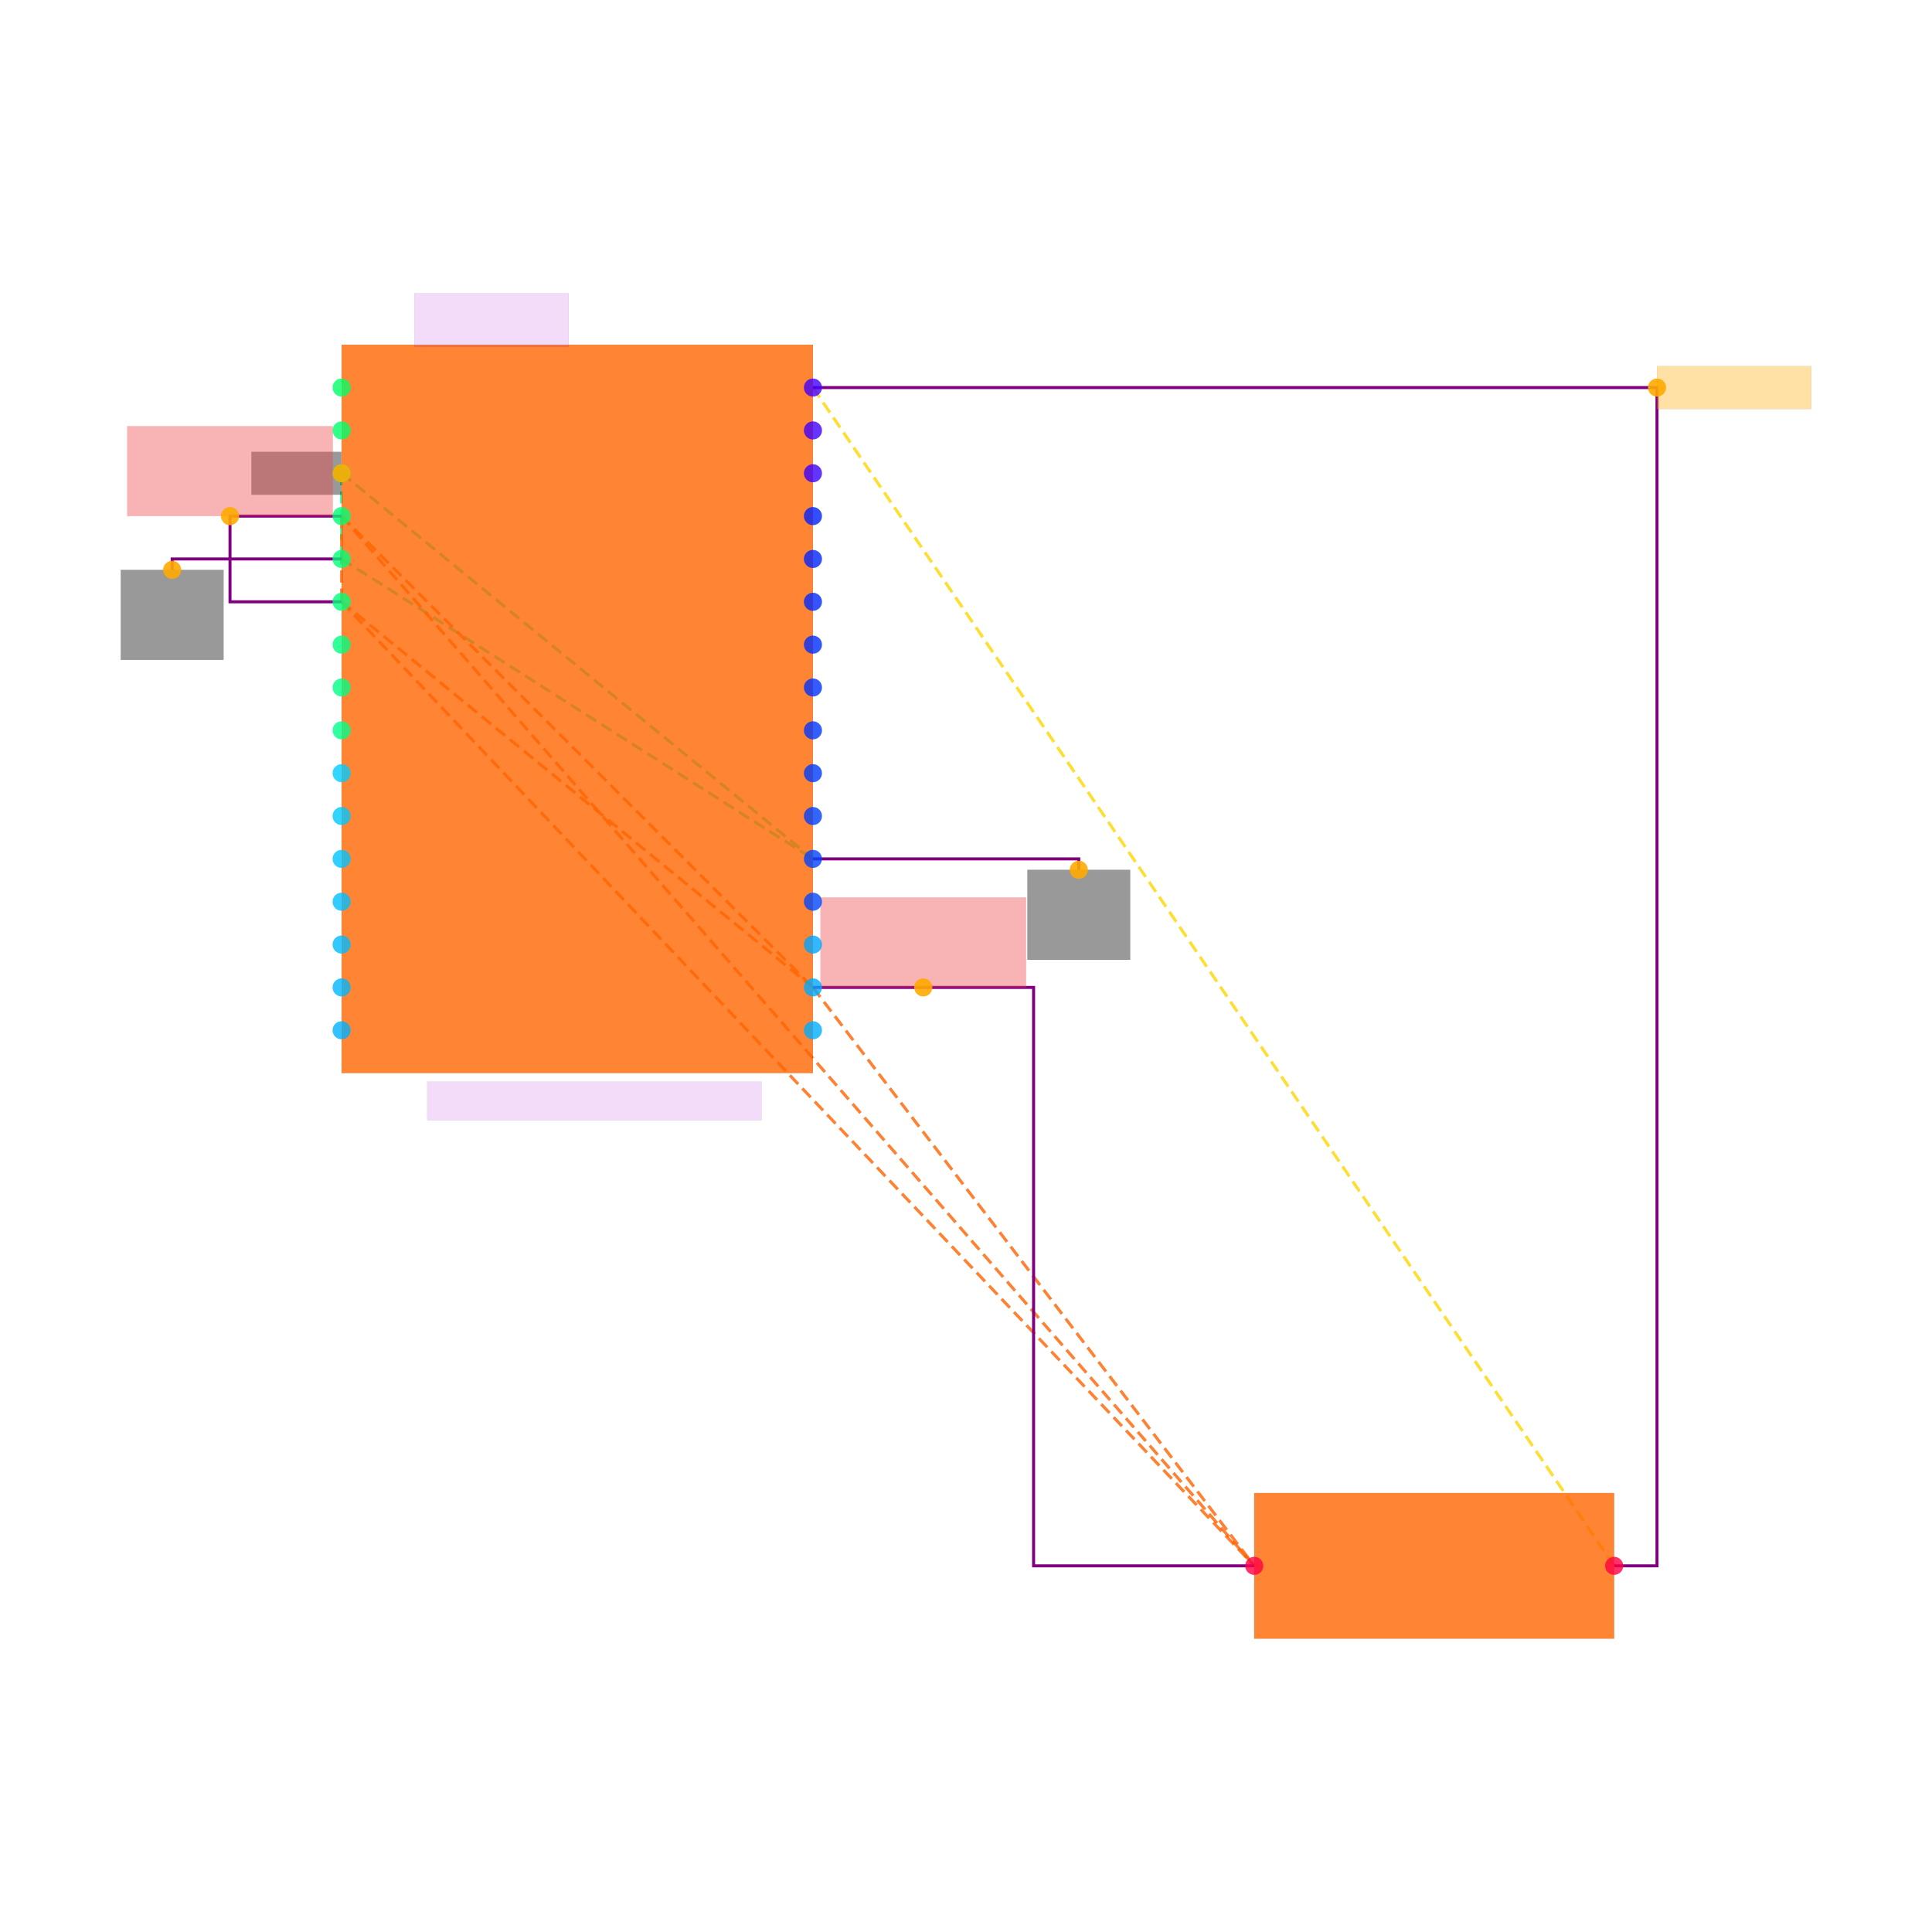
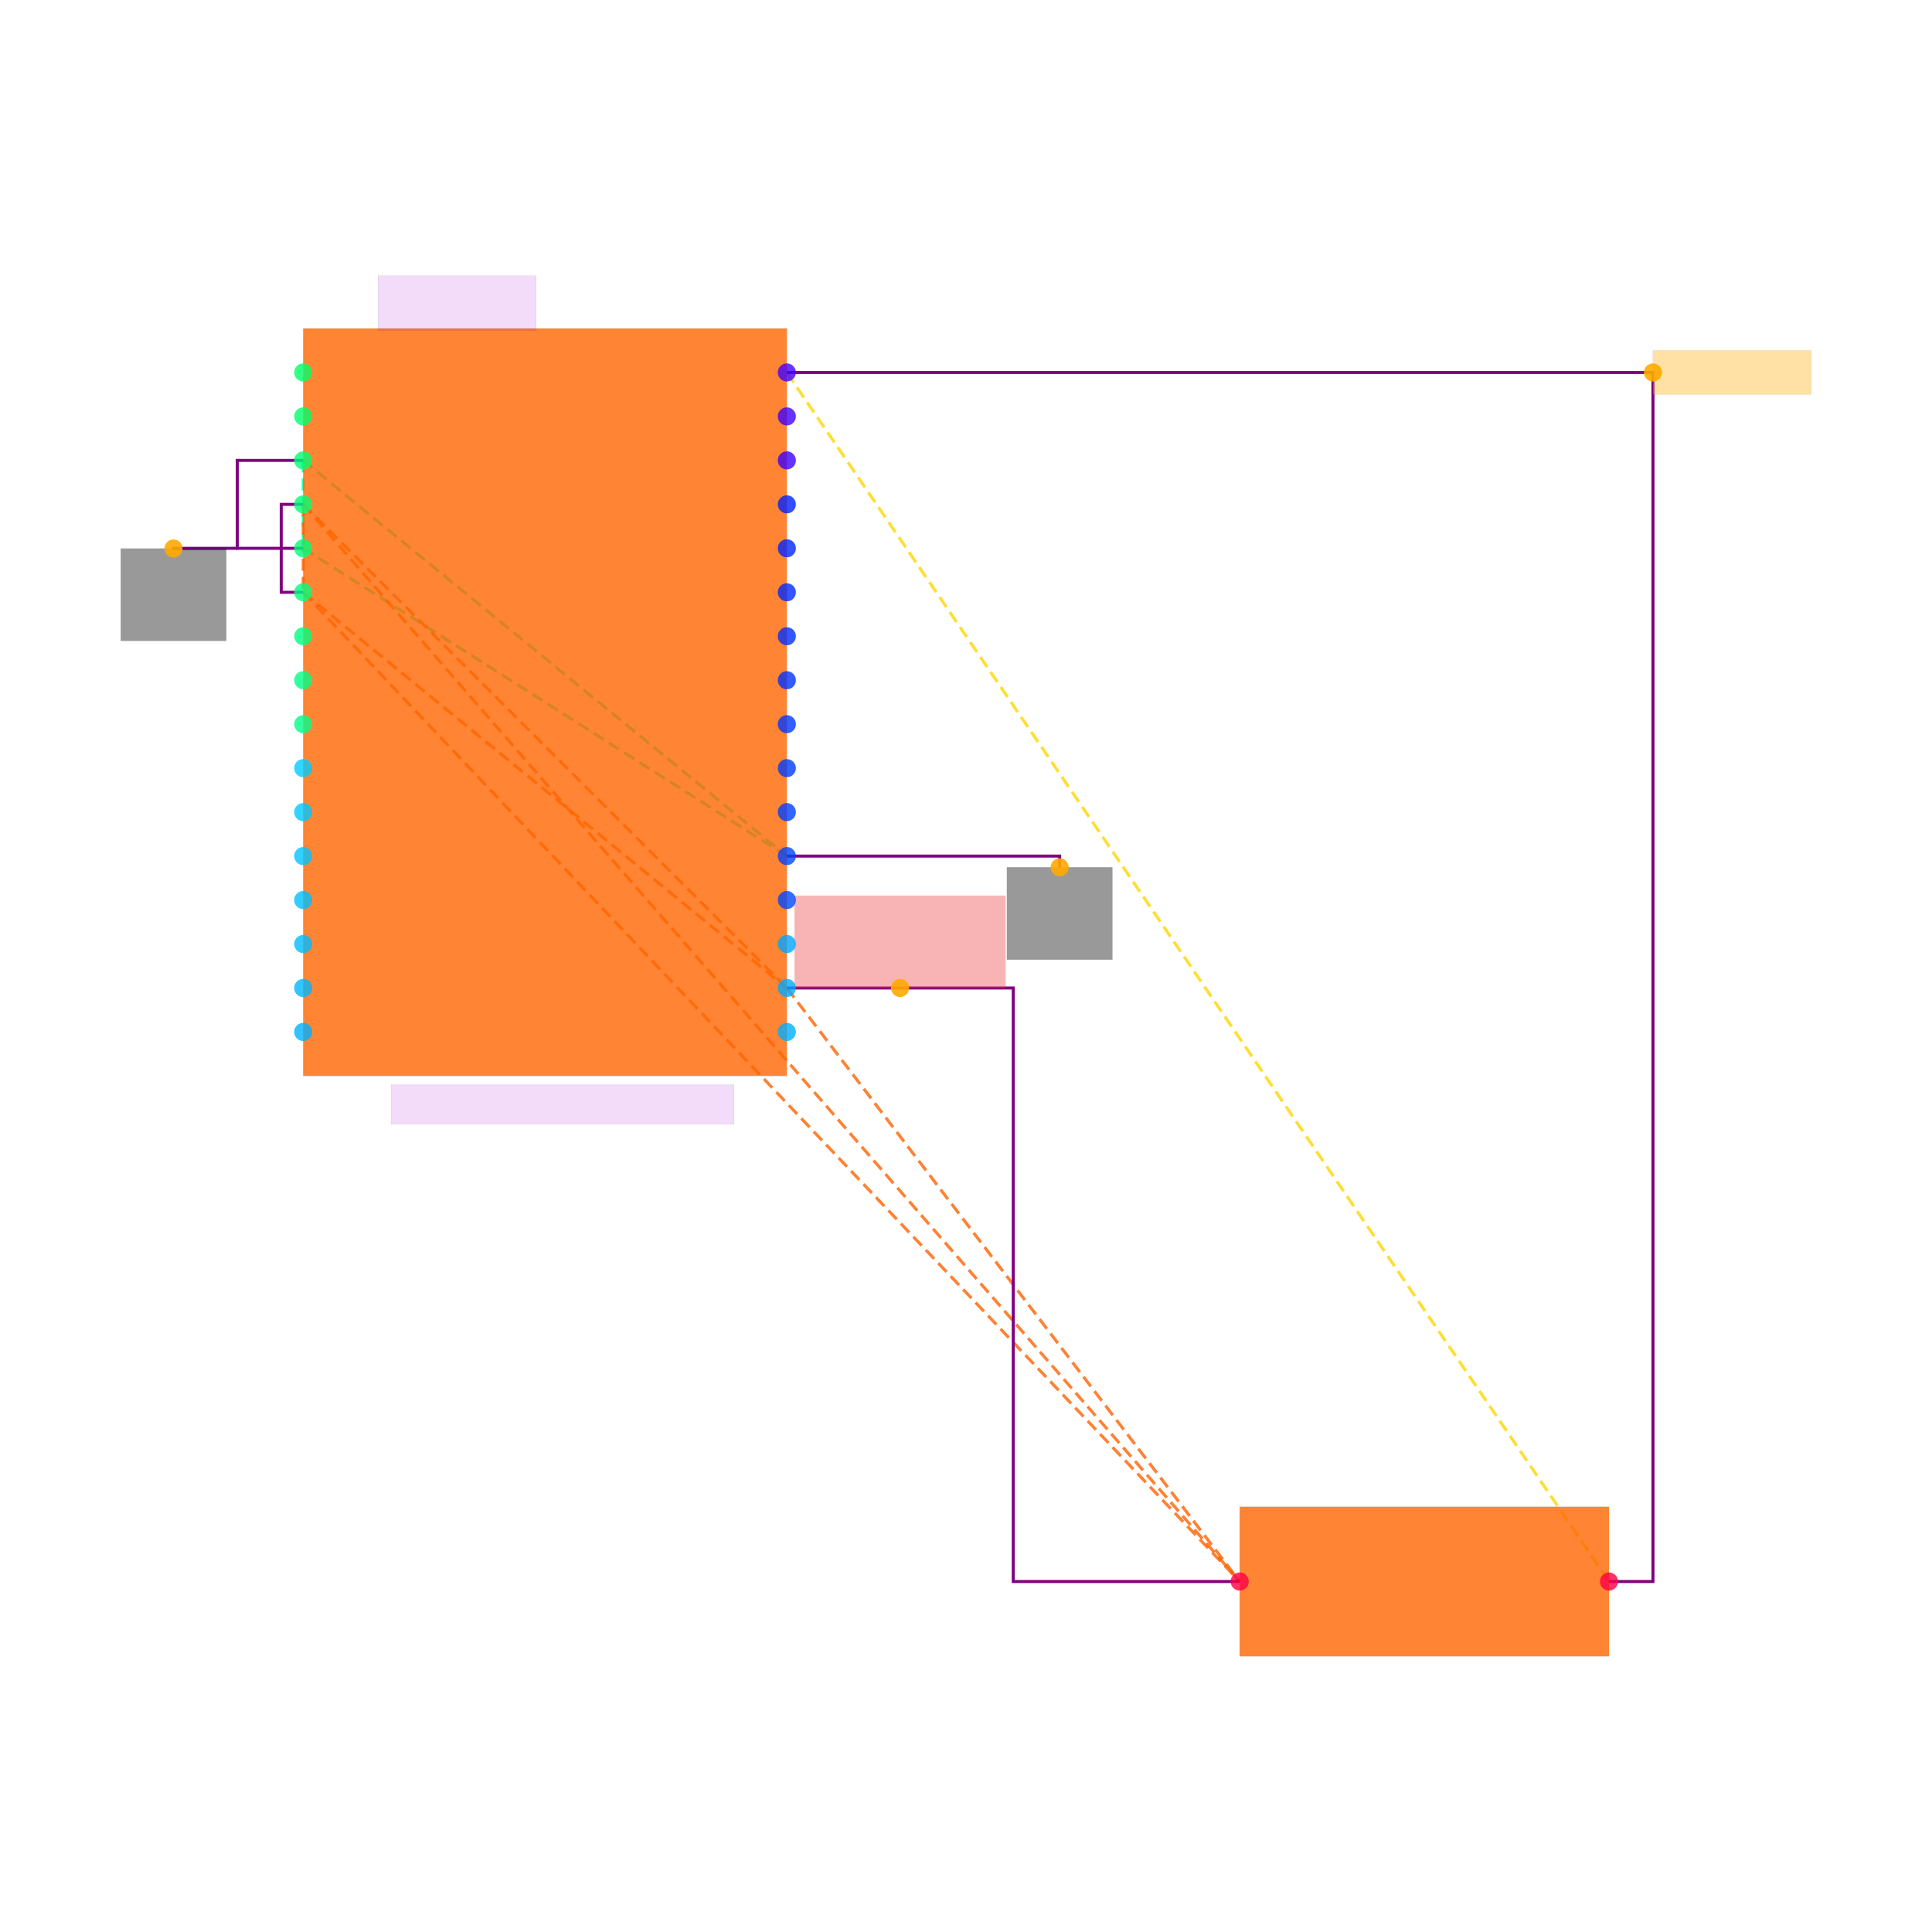
<svg xmlns="http://www.w3.org/2000/svg" width="640" height="640" viewBox="0 0 640 640">
  <rect width="100%" height="100%" fill="white" />
  <g>
-     <polyline data-points="8.9,15.1 8.9,14.7" data-type="line" data-label="" points="113.167,156.776 113.167,185.163" fill="none" stroke="hsl(157, 100%, 50%, 0.8)" stroke-width="1px" stroke-dasharray="4 2" />
+     <polyline data-points="8.9,15.1 8.9,14.7" data-type="line" data-label="" points="100.442,152.51 100.442,181.638" fill="none" stroke="hsl(157, 100%, 50%, 0.8)" stroke-width="1px" stroke-dasharray="4 2" />
  </g>
  <g>
-     <polyline data-points="8.9,15.1 11.1,13.3" data-type="line" data-label="" points="113.167,156.776 269.294,284.517" fill="none" stroke="hsl(157, 100%, 50%, 0.8)" stroke-width="1px" stroke-dasharray="4 2" />
+     <polyline data-points="8.9,15.1 11.1,13.3" data-type="line" data-label="" points="100.442,152.51 260.65,283.589" fill="none" stroke="hsl(157, 100%, 50%, 0.8)" stroke-width="1px" stroke-dasharray="4 2" />
  </g>
  <g>
-     <polyline data-points="8.9,14.7 11.1,13.3" data-type="line" data-label="" points="113.167,185.163 269.294,284.517" fill="none" stroke="hsl(157, 100%, 50%, 0.8)" stroke-width="1px" stroke-dasharray="4 2" />
+     <polyline data-points="8.9,14.7 11.1,13.3" data-type="line" data-label="" points="100.442,181.638 260.65,283.589" fill="none" stroke="hsl(157, 100%, 50%, 0.8)" stroke-width="1px" stroke-dasharray="4 2" />
  </g>
  <g>
-     <polyline data-points="8.9,14.9 8.9,14.5" data-type="line" data-label="" points="113.167,170.969 113.167,199.356" fill="none" stroke="hsl(23, 100%, 50%, 0.8)" stroke-width="1px" stroke-dasharray="4 2" />
+     <polyline data-points="8.9,14.9 8.9,14.5" data-type="line" data-label="" points="100.442,167.074 100.442,196.203" fill="none" stroke="hsl(23, 100%, 50%, 0.8)" stroke-width="1px" stroke-dasharray="4 2" />
  </g>
  <g>
-     <polyline data-points="8.9,14.9 11.1,12.7" data-type="line" data-label="" points="113.167,170.969 269.294,327.097" fill="none" stroke="hsl(23, 100%, 50%, 0.8)" stroke-width="1px" stroke-dasharray="4 2" />
+     <polyline data-points="8.9,14.9 11.1,12.7" data-type="line" data-label="" points="100.442,167.074 260.65,327.282" fill="none" stroke="hsl(23, 100%, 50%, 0.8)" stroke-width="1px" stroke-dasharray="4 2" />
  </g>
  <g>
-     <polyline data-points="8.9,14.9 13.16,10" data-type="line" data-label="" points="113.167,170.969 415.486,518.707" fill="none" stroke="hsl(23, 100%, 50%, 0.8)" stroke-width="1px" stroke-dasharray="4 2" />
+     <polyline data-points="8.9,14.9 13.16,10" data-type="line" data-label="" points="100.442,167.074 410.663,523.901" fill="none" stroke="hsl(23, 100%, 50%, 0.8)" stroke-width="1px" stroke-dasharray="4 2" />
  </g>
  <g>
-     <polyline data-points="8.9,14.5 11.1,12.7" data-type="line" data-label="" points="113.167,199.356 269.294,327.097" fill="none" stroke="hsl(23, 100%, 50%, 0.8)" stroke-width="1px" stroke-dasharray="4 2" />
+     <polyline data-points="8.9,14.5 11.1,12.7" data-type="line" data-label="" points="100.442,196.203 260.65,327.282" fill="none" stroke="hsl(23, 100%, 50%, 0.8)" stroke-width="1px" stroke-dasharray="4 2" />
  </g>
  <g>
-     <polyline data-points="8.9,14.5 13.16,10" data-type="line" data-label="" points="113.167,199.356 415.486,518.707" fill="none" stroke="hsl(23, 100%, 50%, 0.8)" stroke-width="1px" stroke-dasharray="4 2" />
+     <polyline data-points="8.9,14.5 13.16,10" data-type="line" data-label="" points="100.442,196.203 410.663,523.901" fill="none" stroke="hsl(23, 100%, 50%, 0.8)" stroke-width="1px" stroke-dasharray="4 2" />
  </g>
  <g>
-     <polyline data-points="11.1,12.7 13.16,10" data-type="line" data-label="" points="269.294,327.097 415.486,518.707" fill="none" stroke="hsl(23, 100%, 50%, 0.8)" stroke-width="1px" stroke-dasharray="4 2" />
+     <polyline data-points="11.1,12.7 13.16,10" data-type="line" data-label="" points="260.65,327.282 410.663,523.901" fill="none" stroke="hsl(23, 100%, 50%, 0.8)" stroke-width="1px" stroke-dasharray="4 2" />
  </g>
  <g>
-     <polyline data-points="11.1,15.5 14.84,10" data-type="line" data-label="" points="269.294,128.389 534.71,518.707" fill="none" stroke="hsl(50, 100%, 50%, 0.8)" stroke-width="1px" stroke-dasharray="4 2" />
+     <polyline data-points="11.1,15.5 14.84,10" data-type="line" data-label="" points="260.65,123.381 533.004,523.901" fill="none" stroke="hsl(50, 100%, 50%, 0.8)" stroke-width="1px" stroke-dasharray="4 2" />
  </g>
  <g>
-     <polyline data-points="11.1,12.7 12.129999999999999,12.7 12.129999999999999,10 13.16,10" data-type="line" data-label="" points="269.294,327.097 342.39,327.097 342.39,518.707 415.486,518.707" fill="none" stroke="purple" stroke-width="1px" />
+     <polyline data-points="8.9,14.7 8.600000000000001,14.7 8.600000000000001,15.1 8.9,15.1" data-type="line" data-label="" points="100.442,181.638 78.596,181.638 78.596,152.51 100.442,152.51" fill="none" stroke="purple" stroke-width="1px" />
  </g>
  <g>
-     <polyline data-points="11.1,15.5 15.04,15.5 15.04,10 14.84,10" data-type="line" data-label="" points="269.294,128.389 548.904,128.389 548.904,518.707 534.71,518.707" fill="none" stroke="purple" stroke-width="1px" />
+     <polyline data-points="8.9,14.5 8.8,14.5 8.8,14.9 8.9,14.9" data-type="line" data-label="" points="100.442,196.203 93.16,196.203 93.16,167.074 100.442,167.074" fill="none" stroke="purple" stroke-width="1px" />
  </g>
  <g>
-     <polyline data-points="8.9,14.5 8.379,14.5 8.379,14.899999999999999 8.9,14.9" data-type="line" data-label="" points="113.167,199.356 76.193,199.356 76.193,170.969 113.167,170.969" fill="none" stroke="purple" stroke-width="1px" />
+     <polyline data-points="11.1,12.7 12.129999999999999,12.7 12.129999999999999,10 13.16,10" data-type="line" data-label="" points="260.65,327.282 335.657,327.282 335.657,523.901 410.663,523.901" fill="none" stroke="purple" stroke-width="1px" />
  </g>
  <g>
-     <polyline data-points="8.9,14.7 8.109,14.7 8.109,14.649" data-type="line" data-label="" points="113.167,185.163 57.032,185.163 57.032,188.782" fill="none" stroke="purple" stroke-width="1px" />
+     <polyline data-points="11.1,15.5 15.04,15.5 15.04,10 14.84,10" data-type="line" data-label="" points="260.65,123.381 547.568,123.381 547.568,523.901 533.004,523.901" fill="none" stroke="purple" stroke-width="1px" />
  </g>
  <g>
-     <polyline data-points="11.1,13.3 12.341,13.3 12.341,13.249" data-type="line" data-label="" points="269.294,284.517 357.364,284.517 357.364,288.136" fill="none" stroke="purple" stroke-width="1px" />
+     <polyline data-points="8.600000000000001,14.7 8.31,14.7 8.31,14.699" data-type="line" data-label="" points="78.596,181.638 57.477,181.638 57.477,181.711" fill="none" stroke="purple" stroke-width="1px" />
  </g>
  <g>
-     <rect data-type="rect" data-label="schematic_component_0" data-x="10" data-y="14" x="113.167" y="114.196" width="156.127" height="241.288" fill="hsl(24, 100%, 50%, 0.8)" stroke="black" stroke-width="0.014" />
+     <polyline data-points="11.1,13.3 12.341,13.3 12.341,13.249" data-type="line" data-label="" points="260.65,283.589 351.022,283.589 351.022,287.303" fill="none" stroke="purple" stroke-width="1px" />
  </g>
  <g>
-     <rect data-type="rect" data-label="schematic_component_1" data-x="14" data-y="10" x="415.486" y="494.579" width="119.224" height="48.258" fill="hsl(24, 100%, 50%, 0.8)" stroke="black" stroke-width="0.014" />
+     <rect data-type="rect" data-label="schematic_component_0" data-x="10" data-y="14" x="100.442" y="108.817" width="160.208" height="247.594" fill="hsl(24, 100%, 50%, 0.8)" stroke="black" stroke-width="0.014" />
  </g>
  <g>
-     <rect data-type="rect" data-label="ATMEGA328P_AU" data-x="10.080000000000002" data-y="12.17" x="141.554" y="358.322" width="110.708" height="12.774" fill="rgba(160, 0, 220, 0.14)" stroke="black" stroke-width="0.014" />
+     <rect data-type="rect" data-label="schematic_component_1" data-x="14" data-y="10" x="410.663" y="499.142" width="122.341" height="49.519" fill="hsl(24, 100%, 50%, 0.8)" stroke="black" stroke-width="0.014" />
  </g>
  <g>
-     <rect data-type="rect" data-label="U_MCU" data-x="9.600000000000001" data-y="15.815" x="137.296" y="97.164" width="51.096" height="17.742" fill="rgba(160, 0, 220, 0.14)" stroke="black" stroke-width="0.014" />
+     <rect data-type="rect" data-label="ATMEGA328P_AU" data-x="10.080000000000002" data-y="12.17" x="129.571" y="359.324" width="113.602" height="13.108" fill="rgba(160, 0, 220, 0.14)" stroke="black" stroke-width="0.014" />
  </g>
  <g>
-     <rect data-type="rect" data-label="netId: GND globalConnNetId: connectivity_net0" data-x="8.689" data-y="15.1" x="83.29" y="149.679" width="29.806" height="14.193" fill="#00000066" stroke="#000000" stroke-width="0.014" />
+     <rect data-type="rect" data-label="U_MCU" data-x="9.600000000000001" data-y="15.815" x="125.202" y="91.339" width="52.432" height="18.205" fill="rgba(160, 0, 220, 0.14)" stroke="black" stroke-width="0.014" />
  </g>
  <g>
-     <rect data-type="rect" data-label="netId: GND globalConnNetId: connectivity_net0" data-x="8.109" data-y="14.438999999999998" x="40" y="188.782" width="34.064" height="29.806" fill="#00000066" stroke="#000000" stroke-width="0.014" />
+     <rect data-type="rect" data-label="netId: GND globalConnNetId: connectivity_net0" data-x="8.31" data-y="14.488999999999999" x="40" y="181.711" width="34.954" height="30.585" fill="#00000066" stroke="#000000" stroke-width="0.014" />
  </g>
  <g>
-     <rect data-type="rect" data-label="netId: GND globalConnNetId: connectivity_net0" data-x="12.341" data-y="13.039" x="340.332" y="288.136" width="34.064" height="29.806" fill="#00000066" stroke="#000000" stroke-width="0.014" />
+     <rect data-type="rect" data-label="netId: GND globalConnNetId: connectivity_net0" data-x="12.341" data-y="13.039" x="333.545" y="287.303" width="34.954" height="30.585" fill="#00000066" stroke="#000000" stroke-width="0.014" />
  </g>
  <g>
-     <rect data-type="rect" data-label="netId: VCC_3V3 globalConnNetId: connectivity_net1" data-x="8.379" data-y="15.11" x="42.129" y="141.163" width="68.128" height="29.806" fill="#ef444466" stroke="#ef4444" stroke-width="0.014" />
+     <rect data-type="rect" data-label="netId: VCC_3V3 globalConnNetId: connectivity_net1" data-x="11.614999999999998" data-y="12.91" x="263.199" y="296.697" width="69.909" height="30.585" fill="#ef444466" stroke="#ef4444" stroke-width="0.014" />
  </g>
  <g>
-     <rect data-type="rect" data-label="netId: VCC_3V3 globalConnNetId: connectivity_net1" data-x="11.614999999999998" data-y="12.91" x="271.778" y="297.291" width="68.128" height="29.806" fill="#ef444466" stroke="#ef4444" stroke-width="0.014" />
+     <rect data-type="rect" data-label="netId: FAULT globalConnNetId: connectivity_net2" data-x="15.399999999999999" data-y="15.5" x="547.568" y="116.099" width="52.432" height="14.564" fill="hsl(40, 100%, 50%, 0.35)" stroke="black" stroke-width="0.014" />
  </g>
  <g>
-     <rect data-type="rect" data-label="netId: FAULT globalConnNetId: connectivity_net2" data-x="15.399999999999999" data-y="15.5" x="548.904" y="121.293" width="51.096" height="14.193" fill="hsl(40, 100%, 50%, 0.35)" stroke="black" stroke-width="0.014" />
+     <circle data-type="point" data-label="U_MCU.1 x-" data-x="8.9" data-y="15.5" cx="100.442" cy="123.381" r="3" fill="hsl(144, 100%, 50%, 0.8)" />
  </g>
  <g>
-     <circle data-type="point" data-label="U_MCU.1 x-" data-x="8.9" data-y="15.5" cx="113.167" cy="128.389" r="3" fill="hsl(144, 100%, 50%, 0.8)" />
+     <circle data-type="point" data-label="U_MCU.2 x-" data-x="8.9" data-y="15.3" cx="100.442" cy="137.945" r="3" fill="hsl(145, 100%, 50%, 0.8)" />
  </g>
  <g>
-     <circle data-type="point" data-label="U_MCU.2 x-" data-x="8.9" data-y="15.3" cx="113.167" cy="142.583" r="3" fill="hsl(145, 100%, 50%, 0.8)" />
+     <circle data-type="point" data-label="U_MCU.3 x-" data-x="8.9" data-y="15.1" cx="100.442" cy="152.51" r="3" fill="hsl(146, 100%, 50%, 0.8)" />
  </g>
  <g>
-     <circle data-type="point" data-label="U_MCU.3 x-" data-x="8.9" data-y="15.1" cx="113.167" cy="156.776" r="3" fill="hsl(146, 100%, 50%, 0.8)" />
+     <circle data-type="point" data-label="U_MCU.4 x-" data-x="8.9" data-y="14.9" cx="100.442" cy="167.074" r="3" fill="hsl(147, 100%, 50%, 0.8)" />
  </g>
  <g>
-     <circle data-type="point" data-label="U_MCU.4 x-" data-x="8.9" data-y="14.9" cx="113.167" cy="170.969" r="3" fill="hsl(147, 100%, 50%, 0.8)" />
+     <circle data-type="point" data-label="U_MCU.5 x-" data-x="8.9" data-y="14.7" cx="100.442" cy="181.638" r="3" fill="hsl(148, 100%, 50%, 0.8)" />
  </g>
  <g>
-     <circle data-type="point" data-label="U_MCU.5 x-" data-x="8.9" data-y="14.7" cx="113.167" cy="185.163" r="3" fill="hsl(148, 100%, 50%, 0.8)" />
+     <circle data-type="point" data-label="U_MCU.6 x-" data-x="8.9" data-y="14.5" cx="100.442" cy="196.203" r="3" fill="hsl(149, 100%, 50%, 0.8)" />
  </g>
  <g>
-     <circle data-type="point" data-label="U_MCU.6 x-" data-x="8.9" data-y="14.5" cx="113.167" cy="199.356" r="3" fill="hsl(149, 100%, 50%, 0.8)" />
+     <circle data-type="point" data-label="U_MCU.7 x-" data-x="8.9" data-y="14.3" cx="100.442" cy="210.767" r="3" fill="hsl(150, 100%, 50%, 0.8)" />
  </g>
  <g>
-     <circle data-type="point" data-label="U_MCU.7 x-" data-x="8.9" data-y="14.3" cx="113.167" cy="213.55" r="3" fill="hsl(150, 100%, 50%, 0.8)" />
+     <circle data-type="point" data-label="U_MCU.8 x-" data-x="8.9" data-y="14.1" cx="100.442" cy="225.332" r="3" fill="hsl(151, 100%, 50%, 0.8)" />
  </g>
  <g>
-     <circle data-type="point" data-label="U_MCU.8 x-" data-x="8.9" data-y="14.1" cx="113.167" cy="227.743" r="3" fill="hsl(151, 100%, 50%, 0.8)" />
+     <circle data-type="point" data-label="U_MCU.9 x-" data-x="8.9" data-y="13.9" cx="100.442" cy="239.896" r="3" fill="hsl(152, 100%, 50%, 0.8)" />
  </g>
  <g>
-     <circle data-type="point" data-label="U_MCU.9 x-" data-x="8.9" data-y="13.9" cx="113.167" cy="241.936" r="3" fill="hsl(152, 100%, 50%, 0.8)" />
+     <circle data-type="point" data-label="U_MCU.10 x-" data-x="8.9" data-y="13.700000000000001" cx="100.442" cy="254.46" r="3" fill="hsl(192, 100%, 50%, 0.8)" />
  </g>
  <g>
-     <circle data-type="point" data-label="U_MCU.10 x-" data-x="8.9" data-y="13.700000000000001" cx="113.167" cy="256.13" r="3" fill="hsl(192, 100%, 50%, 0.8)" />
+     <circle data-type="point" data-label="U_MCU.11 x-" data-x="8.9" data-y="13.5" cx="100.442" cy="269.025" r="3" fill="hsl(193, 100%, 50%, 0.8)" />
  </g>
  <g>
-     <circle data-type="point" data-label="U_MCU.11 x-" data-x="8.9" data-y="13.5" cx="113.167" cy="270.323" r="3" fill="hsl(193, 100%, 50%, 0.8)" />
+     <circle data-type="point" data-label="U_MCU.12 x-" data-x="8.9" data-y="13.3" cx="100.442" cy="283.589" r="3" fill="hsl(194, 100%, 50%, 0.8)" />
  </g>
  <g>
-     <circle data-type="point" data-label="U_MCU.12 x-" data-x="8.9" data-y="13.3" cx="113.167" cy="284.517" r="3" fill="hsl(194, 100%, 50%, 0.8)" />
+     <circle data-type="point" data-label="U_MCU.13 x-" data-x="8.9" data-y="13.1" cx="100.442" cy="298.153" r="3" fill="hsl(195, 100%, 50%, 0.8)" />
  </g>
  <g>
-     <circle data-type="point" data-label="U_MCU.13 x-" data-x="8.9" data-y="13.1" cx="113.167" cy="298.71" r="3" fill="hsl(195, 100%, 50%, 0.8)" />
+     <circle data-type="point" data-label="U_MCU.14 x-" data-x="8.9" data-y="12.9" cx="100.442" cy="312.718" r="3" fill="hsl(196, 100%, 50%, 0.8)" />
  </g>
  <g>
-     <circle data-type="point" data-label="U_MCU.14 x-" data-x="8.9" data-y="12.9" cx="113.167" cy="312.903" r="3" fill="hsl(196, 100%, 50%, 0.8)" />
+     <circle data-type="point" data-label="U_MCU.15 x-" data-x="8.9" data-y="12.7" cx="100.442" cy="327.282" r="3" fill="hsl(197, 100%, 50%, 0.8)" />
  </g>
  <g>
-     <circle data-type="point" data-label="U_MCU.15 x-" data-x="8.9" data-y="12.7" cx="113.167" cy="327.097" r="3" fill="hsl(197, 100%, 50%, 0.8)" />
+     <circle data-type="point" data-label="U_MCU.16 x-" data-x="8.9" data-y="12.5" cx="100.442" cy="341.847" r="3" fill="hsl(198, 100%, 50%, 0.8)" />
  </g>
  <g>
-     <circle data-type="point" data-label="U_MCU.16 x-" data-x="8.9" data-y="12.5" cx="113.167" cy="341.29" r="3" fill="hsl(198, 100%, 50%, 0.8)" />
+     <circle data-type="point" data-label="U_MCU.17 x+" data-x="11.1" data-y="12.5" cx="260.65" cy="341.847" r="3" fill="hsl(199, 100%, 50%, 0.8)" />
  </g>
  <g>
-     <circle data-type="point" data-label="U_MCU.17 x+" data-x="11.1" data-y="12.5" cx="269.294" cy="341.29" r="3" fill="hsl(199, 100%, 50%, 0.8)" />
+     <circle data-type="point" data-label="U_MCU.18 x+" data-x="11.1" data-y="12.7" cx="260.65" cy="327.282" r="3" fill="hsl(200, 100%, 50%, 0.8)" />
  </g>
  <g>
-     <circle data-type="point" data-label="U_MCU.18 x+" data-x="11.1" data-y="12.7" cx="269.294" cy="327.097" r="3" fill="hsl(200, 100%, 50%, 0.8)" />
+     <circle data-type="point" data-label="U_MCU.19 x+" data-x="11.1" data-y="12.9" cx="260.65" cy="312.718" r="3" fill="hsl(201, 100%, 50%, 0.8)" />
  </g>
  <g>
-     <circle data-type="point" data-label="U_MCU.19 x+" data-x="11.1" data-y="12.9" cx="269.294" cy="312.903" r="3" fill="hsl(201, 100%, 50%, 0.8)" />
+     <circle data-type="point" data-label="U_MCU.20 x+" data-x="11.1" data-y="13.1" cx="260.65" cy="298.153" r="3" fill="hsl(223, 100%, 50%, 0.8)" />
  </g>
  <g>
-     <circle data-type="point" data-label="U_MCU.20 x+" data-x="11.1" data-y="13.1" cx="269.294" cy="298.71" r="3" fill="hsl(223, 100%, 50%, 0.8)" />
+     <circle data-type="point" data-label="U_MCU.21 x+" data-x="11.1" data-y="13.3" cx="260.65" cy="283.589" r="3" fill="hsl(224, 100%, 50%, 0.8)" />
  </g>
  <g>
-     <circle data-type="point" data-label="U_MCU.21 x+" data-x="11.1" data-y="13.3" cx="269.294" cy="284.517" r="3" fill="hsl(224, 100%, 50%, 0.8)" />
+     <circle data-type="point" data-label="U_MCU.22 x+" data-x="11.1" data-y="13.5" cx="260.65" cy="269.025" r="3" fill="hsl(225, 100%, 50%, 0.8)" />
  </g>
  <g>
-     <circle data-type="point" data-label="U_MCU.22 x+" data-x="11.1" data-y="13.5" cx="269.294" cy="270.323" r="3" fill="hsl(225, 100%, 50%, 0.8)" />
+     <circle data-type="point" data-label="U_MCU.23 x+" data-x="11.1" data-y="13.7" cx="260.65" cy="254.46" r="3" fill="hsl(226, 100%, 50%, 0.8)" />
  </g>
  <g>
-     <circle data-type="point" data-label="U_MCU.23 x+" data-x="11.1" data-y="13.7" cx="269.294" cy="256.13" r="3" fill="hsl(226, 100%, 50%, 0.8)" />
+     <circle data-type="point" data-label="U_MCU.24 x+" data-x="11.1" data-y="13.9" cx="260.65" cy="239.896" r="3" fill="hsl(227, 100%, 50%, 0.8)" />
  </g>
  <g>
-     <circle data-type="point" data-label="U_MCU.24 x+" data-x="11.1" data-y="13.9" cx="269.294" cy="241.936" r="3" fill="hsl(227, 100%, 50%, 0.8)" />
+     <circle data-type="point" data-label="U_MCU.25 x+" data-x="11.1" data-y="14.1" cx="260.65" cy="225.332" r="3" fill="hsl(228, 100%, 50%, 0.8)" />
  </g>
  <g>
-     <circle data-type="point" data-label="U_MCU.25 x+" data-x="11.1" data-y="14.1" cx="269.294" cy="227.743" r="3" fill="hsl(228, 100%, 50%, 0.8)" />
+     <circle data-type="point" data-label="U_MCU.26 x+" data-x="11.1" data-y="14.299999999999999" cx="260.65" cy="210.767" r="3" fill="hsl(229, 100%, 50%, 0.8)" />
  </g>
  <g>
-     <circle data-type="point" data-label="U_MCU.26 x+" data-x="11.1" data-y="14.299999999999999" cx="269.294" cy="213.55" r="3" fill="hsl(229, 100%, 50%, 0.8)" />
+     <circle data-type="point" data-label="U_MCU.27 x+" data-x="11.1" data-y="14.5" cx="260.65" cy="196.203" r="3" fill="hsl(230, 100%, 50%, 0.8)" />
  </g>
  <g>
-     <circle data-type="point" data-label="U_MCU.27 x+" data-x="11.1" data-y="14.5" cx="269.294" cy="199.356" r="3" fill="hsl(230, 100%, 50%, 0.8)" />
+     <circle data-type="point" data-label="U_MCU.28 x+" data-x="11.1" data-y="14.7" cx="260.65" cy="181.638" r="3" fill="hsl(231, 100%, 50%, 0.8)" />
  </g>
  <g>
-     <circle data-type="point" data-label="U_MCU.28 x+" data-x="11.1" data-y="14.7" cx="269.294" cy="185.163" r="3" fill="hsl(231, 100%, 50%, 0.8)" />
+     <circle data-type="point" data-label="U_MCU.29 x+" data-x="11.1" data-y="14.9" cx="260.65" cy="167.074" r="3" fill="hsl(232, 100%, 50%, 0.8)" />
  </g>
  <g>
-     <circle data-type="point" data-label="U_MCU.29 x+" data-x="11.1" data-y="14.9" cx="269.294" cy="170.969" r="3" fill="hsl(232, 100%, 50%, 0.8)" />
+     <circle data-type="point" data-label="U_MCU.30 x+" data-x="11.1" data-y="15.1" cx="260.65" cy="152.51" r="3" fill="hsl(254, 100%, 50%, 0.8)" />
  </g>
  <g>
-     <circle data-type="point" data-label="U_MCU.30 x+" data-x="11.1" data-y="15.1" cx="269.294" cy="156.776" r="3" fill="hsl(254, 100%, 50%, 0.8)" />
+     <circle data-type="point" data-label="U_MCU.31 x+" data-x="11.1" data-y="15.3" cx="260.65" cy="137.945" r="3" fill="hsl(255, 100%, 50%, 0.8)" />
  </g>
  <g>
-     <circle data-type="point" data-label="U_MCU.31 x+" data-x="11.1" data-y="15.3" cx="269.294" cy="142.583" r="3" fill="hsl(255, 100%, 50%, 0.8)" />
+     <circle data-type="point" data-label="U_MCU.32 x+" data-x="11.1" data-y="15.5" cx="260.65" cy="123.381" r="3" fill="hsl(256, 100%, 50%, 0.8)" />
  </g>
  <g>
-     <circle data-type="point" data-label="U_MCU.32 x+" data-x="11.1" data-y="15.5" cx="269.294" cy="128.389" r="3" fill="hsl(256, 100%, 50%, 0.8)" />
+     <circle data-type="point" data-label="R_FAULT_PULLUP.1 x-" data-x="13.16" data-y="10" cx="410.663" cy="523.901" r="3" fill="hsl(344, 100%, 50%, 0.8)" />
  </g>
  <g>
-     <circle data-type="point" data-label="R_FAULT_PULLUP.1 x-" data-x="13.16" data-y="10" cx="415.486" cy="518.707" r="3" fill="hsl(344, 100%, 50%, 0.8)" />
+     <circle data-type="point" data-label="R_FAULT_PULLUP.2 x+" data-x="14.84" data-y="10" cx="533.004" cy="523.901" r="3" fill="hsl(344, 100%, 50%, 0.8)" />
  </g>
  <g>
-     <circle data-type="point" data-label="R_FAULT_PULLUP.2 x+" data-x="14.84" data-y="10" cx="534.71" cy="518.707" r="3" fill="hsl(344, 100%, 50%, 0.8)" />
+     <circle data-type="point" data-label="anchorPoint orientation: y-" data-x="8.31" data-y="14.699" cx="57.477" cy="181.711" r="3" fill="hsl(40, 100%, 50%, 0.9)" />
  </g>
  <g>
-     <circle data-type="point" data-label="anchorPoint orientation: x-" data-x="8.9" data-y="15.1" cx="113.167" cy="156.776" r="3" fill="hsl(40, 100%, 50%, 0.9)" />
+     <circle data-type="point" data-label="anchorPoint orientation: y-" data-x="12.341" data-y="13.249" cx="351.022" cy="287.303" r="3" fill="hsl(40, 100%, 50%, 0.9)" />
  </g>
  <g>
-     <circle data-type="point" data-label="anchorPoint orientation: y-" data-x="8.109" data-y="14.649" cx="57.032" cy="188.782" r="3" fill="hsl(40, 100%, 50%, 0.9)" />
+     <circle data-type="point" data-label="anchorPoint orientation: y+" data-x="11.614999999999998" data-y="12.7" cx="298.153" cy="327.282" r="3" fill="hsl(40, 100%, 50%, 0.9)" />
  </g>
  <g>
-     <circle data-type="point" data-label="anchorPoint orientation: y-" data-x="12.341" data-y="13.249" cx="357.364" cy="288.136" r="3" fill="hsl(40, 100%, 50%, 0.9)" />
-   </g>
-   <g>
-     <circle data-type="point" data-label="anchorPoint orientation: y+" data-x="8.379" data-y="14.899999999999999" cx="76.193" cy="170.969" r="3" fill="hsl(40, 100%, 50%, 0.9)" />
-   </g>
-   <g>
-     <circle data-type="point" data-label="anchorPoint orientation: y+" data-x="11.614999999999998" data-y="12.7" cx="305.842" cy="327.097" r="3" fill="hsl(40, 100%, 50%, 0.9)" />
-   </g>
-   <g>
-     <circle data-type="point" data-label="anchorPoint orientation: x+" data-x="15.04" data-y="15.5" cx="548.904" cy="128.389" r="3" fill="hsl(40, 100%, 50%, 0.9)" />
+     <circle data-type="point" data-label="anchorPoint orientation: x+" data-x="15.04" data-y="15.5" cx="547.568" cy="123.381" r="3" fill="hsl(40, 100%, 50%, 0.9)" />
  </g>
  <g id="crosshair" style="display: none">
    <line id="crosshair-h" y1="0" y2="640" stroke="#666" stroke-width="0.5" />
    <line id="crosshair-v" x1="0" x2="640" stroke="#666" stroke-width="0.5" />
    <text id="coordinates" font-family="monospace" font-size="12" fill="#666" />
  </g>
</svg>
